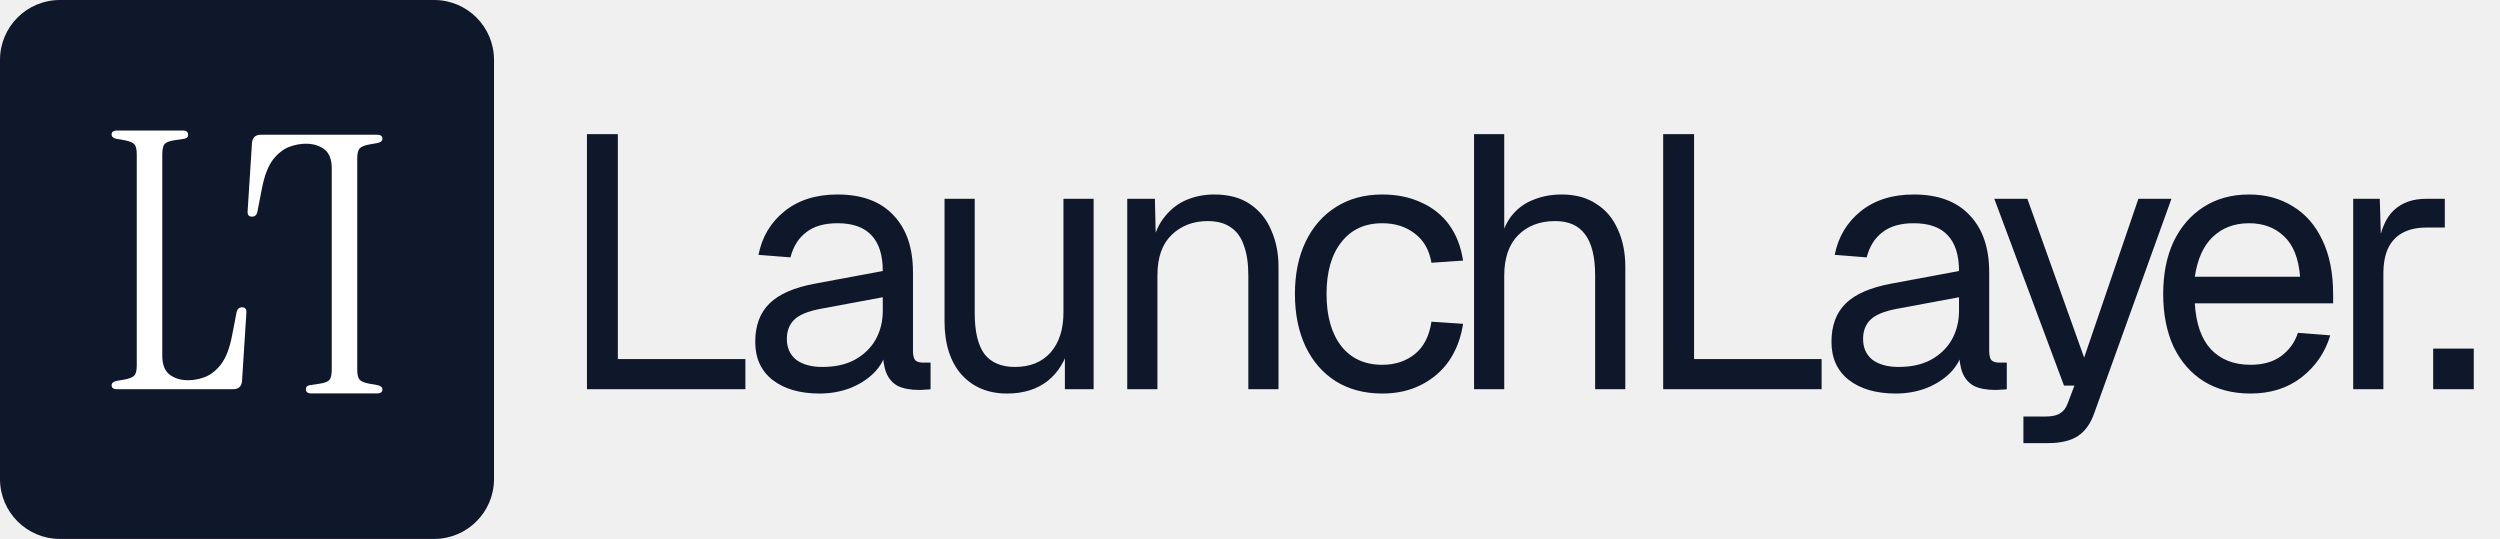
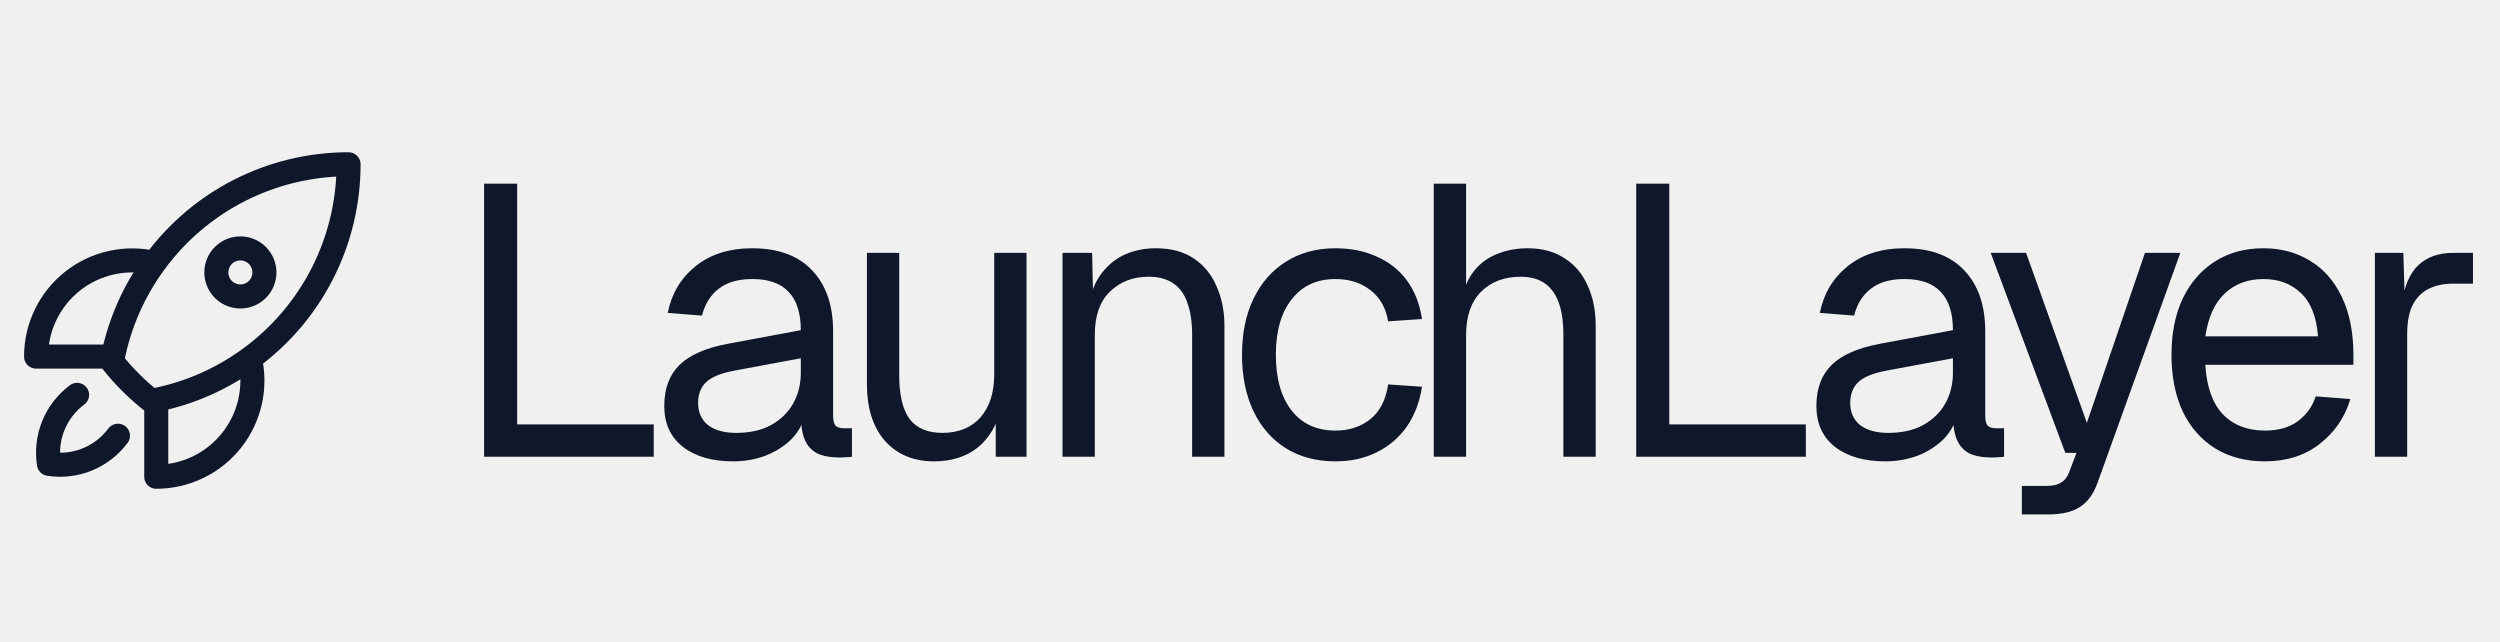
- <svg xmlns="http://www.w3.org/2000/svg" width="167" height="36" viewBox="0 0 167 36" fill="none">
-   <rect width="33" height="36" rx="4" fill="#0F172A" />
-   <path d="M7.816 26C7.576 26 7.456 25.912 7.456 25.736C7.456 25.592 7.56 25.496 7.768 25.448L8.32 25.352C8.656 25.288 8.872 25.2 8.968 25.088C9.08 24.976 9.136 24.752 9.136 24.416V10.304C9.136 9.968 9.08 9.744 8.968 9.632C8.872 9.52 8.656 9.432 8.32 9.368L7.768 9.272C7.56 9.224 7.456 9.128 7.456 8.984C7.456 8.808 7.576 8.72 7.816 8.72H12.208C12.448 8.72 12.568 8.816 12.568 9.008C12.568 9.152 12.48 9.24 12.304 9.272L11.656 9.368C11.32 9.416 11.096 9.504 10.984 9.632C10.888 9.76 10.84 9.992 10.84 10.328V23.768C10.84 24.344 11 24.76 11.32 25.016C11.656 25.272 12.072 25.4 12.568 25.4C12.936 25.4 13.312 25.328 13.696 25.184C14.096 25.024 14.456 24.736 14.776 24.32C15.096 23.888 15.336 23.264 15.496 22.448L15.808 20.84C15.856 20.632 15.976 20.528 16.168 20.528C16.392 20.528 16.488 20.664 16.456 20.936L16.168 25.448C16.136 25.816 15.936 26 15.568 26H7.816Z" fill="white" />
-   <path d="M25.184 9C25.424 9 25.544 9.088 25.544 9.264C25.544 9.408 25.44 9.504 25.232 9.552L24.68 9.648C24.344 9.712 24.128 9.8 24.032 9.912C23.92 10.024 23.864 10.248 23.864 10.584L23.864 24.696C23.864 25.032 23.92 25.256 24.032 25.368C24.128 25.48 24.344 25.568 24.68 25.632L25.232 25.728C25.44 25.776 25.544 25.872 25.544 26.016C25.544 26.192 25.424 26.28 25.184 26.28H20.792C20.552 26.28 20.432 26.184 20.432 25.992C20.432 25.848 20.52 25.76 20.696 25.728L21.344 25.632C21.68 25.584 21.904 25.496 22.016 25.368C22.112 25.24 22.16 25.008 22.16 24.672L22.16 11.232C22.16 10.656 22 10.24 21.68 9.984C21.344 9.728 20.928 9.6 20.432 9.6C20.064 9.6 19.688 9.672 19.304 9.816C18.904 9.976 18.544 10.264 18.224 10.68C17.904 11.112 17.664 11.736 17.504 12.552L17.192 14.16C17.144 14.368 17.024 14.472 16.832 14.472C16.608 14.472 16.512 14.336 16.544 14.064L16.832 9.552C16.864 9.184 17.064 9 17.432 9H25.184Z" fill="white" />
-   <path d="M39.208 26V8.96H41.272V25.04L40.24 23.984H49.792V26H39.208ZM54.746 26.288C53.434 26.288 52.386 25.984 51.602 25.376C50.834 24.768 50.45 23.92 50.45 22.832C50.45 21.744 50.77 20.888 51.41 20.264C52.05 19.64 53.066 19.2 54.458 18.944L58.97 18.104C58.97 17.032 58.714 16.232 58.202 15.704C57.706 15.176 56.954 14.912 55.946 14.912C55.066 14.912 54.37 15.112 53.858 15.512C53.346 15.896 52.994 16.456 52.802 17.192L50.666 17.024C50.906 15.824 51.482 14.856 52.394 14.12C53.322 13.368 54.506 12.992 55.946 12.992C57.578 12.992 58.826 13.456 59.69 14.384C60.554 15.296 60.986 16.56 60.986 18.176V23.432C60.986 23.72 61.034 23.928 61.13 24.056C61.242 24.168 61.418 24.224 61.658 24.224H62.162V26C62.098 26.016 61.994 26.024 61.85 26.024C61.706 26.04 61.554 26.048 61.394 26.048C60.818 26.048 60.346 25.96 59.978 25.784C59.626 25.592 59.37 25.304 59.21 24.92C59.05 24.52 58.97 24 58.97 23.36L59.21 23.408C59.098 23.952 58.826 24.448 58.394 24.896C57.962 25.328 57.426 25.672 56.786 25.928C56.146 26.168 55.466 26.288 54.746 26.288ZM54.938 24.512C55.786 24.512 56.506 24.352 57.098 24.032C57.706 23.696 58.17 23.248 58.49 22.688C58.81 22.112 58.97 21.472 58.97 20.768V19.856L54.842 20.624C53.978 20.784 53.378 21.032 53.042 21.368C52.722 21.688 52.562 22.112 52.562 22.64C52.562 23.232 52.77 23.696 53.186 24.032C53.618 24.352 54.202 24.512 54.938 24.512ZM67.271 26.288C66.007 26.288 64.991 25.864 64.223 25.016C63.471 24.152 63.095 22.968 63.095 21.464V13.28H65.111V20.912C65.111 22.144 65.327 23.056 65.759 23.648C66.207 24.224 66.887 24.512 67.799 24.512C68.807 24.512 69.599 24.192 70.175 23.552C70.751 22.896 71.039 22 71.039 20.864V13.28H73.055V26H71.135V22.856L71.447 23.024C71.191 24.064 70.703 24.872 69.983 25.448C69.263 26.008 68.359 26.288 67.271 26.288ZM75.3 26V13.28H77.148L77.22 16.52L76.98 16.304C77.14 15.552 77.42 14.936 77.82 14.456C78.22 13.96 78.7 13.592 79.26 13.352C79.836 13.112 80.452 12.992 81.108 12.992C82.084 12.992 82.884 13.208 83.508 13.64C84.148 14.072 84.62 14.656 84.924 15.392C85.244 16.112 85.404 16.92 85.404 17.816V26H83.388V18.392C83.388 17.608 83.292 16.952 83.1 16.424C82.924 15.88 82.636 15.472 82.236 15.2C81.836 14.912 81.316 14.768 80.676 14.768C79.7 14.768 78.892 15.08 78.252 15.704C77.628 16.312 77.316 17.208 77.316 18.392V26H75.3ZM92.333 26.288C91.149 26.288 90.117 26.016 89.237 25.472C88.373 24.928 87.701 24.16 87.221 23.168C86.741 22.16 86.501 20.984 86.501 19.64C86.501 18.296 86.741 17.128 87.221 16.136C87.701 15.144 88.373 14.376 89.237 13.832C90.117 13.272 91.149 12.992 92.333 12.992C93.309 12.992 94.173 13.168 94.925 13.52C95.693 13.856 96.317 14.352 96.797 15.008C97.277 15.664 97.589 16.464 97.733 17.408L95.621 17.552C95.477 16.704 95.109 16.056 94.517 15.608C93.925 15.144 93.197 14.912 92.333 14.912C91.165 14.912 90.253 15.336 89.597 16.184C88.941 17.016 88.613 18.168 88.613 19.64C88.613 21.112 88.941 22.272 89.597 23.12C90.253 23.952 91.165 24.368 92.333 24.368C93.197 24.368 93.925 24.128 94.517 23.648C95.109 23.168 95.477 22.448 95.621 21.488L97.733 21.632C97.589 22.576 97.277 23.4 96.797 24.104C96.317 24.792 95.693 25.328 94.925 25.712C94.173 26.096 93.309 26.288 92.333 26.288ZM98.467 26V8.96H100.483V16.088L100.243 16.04C100.403 15.336 100.675 14.76 101.059 14.312C101.443 13.864 101.915 13.536 102.475 13.328C103.035 13.104 103.651 12.992 104.323 12.992C105.235 12.992 106.003 13.2 106.627 13.616C107.267 14.016 107.747 14.584 108.067 15.32C108.403 16.04 108.571 16.872 108.571 17.816V26H106.555V18.392C106.555 17.16 106.331 16.248 105.883 15.656C105.451 15.064 104.787 14.768 103.891 14.768C102.867 14.768 102.043 15.08 101.419 15.704C100.795 16.328 100.483 17.232 100.483 18.416V26H98.467ZM111.1 26V8.96H113.164V25.04L112.132 23.984H121.684V26H111.1ZM126.638 26.288C125.326 26.288 124.278 25.984 123.494 25.376C122.726 24.768 122.342 23.92 122.342 22.832C122.342 21.744 122.662 20.888 123.302 20.264C123.942 19.64 124.958 19.2 126.35 18.944L130.862 18.104C130.862 17.032 130.606 16.232 130.094 15.704C129.598 15.176 128.846 14.912 127.838 14.912C126.958 14.912 126.262 15.112 125.75 15.512C125.238 15.896 124.886 16.456 124.694 17.192L122.558 17.024C122.798 15.824 123.374 14.856 124.286 14.12C125.214 13.368 126.398 12.992 127.838 12.992C129.47 12.992 130.718 13.456 131.582 14.384C132.446 15.296 132.878 16.56 132.878 18.176V23.432C132.878 23.72 132.926 23.928 133.022 24.056C133.134 24.168 133.31 24.224 133.55 24.224H134.054V26C133.99 26.016 133.886 26.024 133.742 26.024C133.598 26.04 133.446 26.048 133.286 26.048C132.71 26.048 132.238 25.96 131.87 25.784C131.518 25.592 131.262 25.304 131.102 24.92C130.942 24.52 130.862 24 130.862 23.36L131.102 23.408C130.99 23.952 130.718 24.448 130.286 24.896C129.854 25.328 129.318 25.672 128.678 25.928C128.038 26.168 127.358 26.288 126.638 26.288ZM126.83 24.512C127.678 24.512 128.398 24.352 128.99 24.032C129.598 23.696 130.062 23.248 130.382 22.688C130.702 22.112 130.862 21.472 130.862 20.768V19.856L126.734 20.624C125.87 20.784 125.27 21.032 124.934 21.368C124.614 21.688 124.454 22.112 124.454 22.64C124.454 23.232 124.662 23.696 125.078 24.032C125.51 24.352 126.094 24.512 126.83 24.512ZM135.164 29.6V27.824H136.628C137.076 27.824 137.404 27.752 137.612 27.608C137.836 27.48 138.004 27.264 138.116 26.96L138.572 25.76H137.876L133.22 13.28H135.428L139.22 23.888L142.844 13.28H145.052L139.892 27.608C139.652 28.296 139.292 28.8 138.812 29.12C138.332 29.44 137.668 29.6 136.82 29.6H135.164ZM150.333 26.288C149.133 26.288 148.093 26.016 147.213 25.472C146.349 24.928 145.677 24.16 145.197 23.168C144.733 22.16 144.501 20.984 144.501 19.64C144.501 18.296 144.733 17.128 145.197 16.136C145.677 15.144 146.341 14.376 147.189 13.832C148.053 13.272 149.069 12.992 150.237 12.992C151.341 12.992 152.317 13.256 153.165 13.784C154.013 14.296 154.669 15.048 155.133 16.04C155.613 17.032 155.853 18.24 155.853 19.664V20.264H146.613C146.693 21.624 147.053 22.648 147.693 23.336C148.349 24.024 149.229 24.368 150.333 24.368C151.165 24.368 151.845 24.176 152.373 23.792C152.917 23.392 153.293 22.872 153.501 22.232L155.661 22.4C155.325 23.536 154.685 24.472 153.741 25.208C152.813 25.928 151.677 26.288 150.333 26.288ZM146.613 18.488H153.645C153.549 17.256 153.189 16.352 152.565 15.776C151.957 15.2 151.181 14.912 150.237 14.912C149.261 14.912 148.453 15.216 147.813 15.824C147.189 16.416 146.789 17.304 146.613 18.488ZM157.193 26V13.28H158.969L159.065 16.496L158.873 16.424C159.033 15.336 159.377 14.544 159.905 14.048C160.449 13.536 161.169 13.28 162.065 13.28H163.313V15.2H162.089C161.449 15.2 160.913 15.32 160.481 15.56C160.065 15.784 159.745 16.128 159.521 16.592C159.313 17.04 159.209 17.616 159.209 18.32V26H157.193ZM162.536 26V23.288H165.248V26H162.536Z" fill="#0F172A" />
+ <svg xmlns="http://www.w3.org/2000/svg" width="156" height="40" viewBox="0 0 156 40" fill="none">
+   <path d="M15.59 22.37C15.798 23.251 15.804 24.168 15.608 25.052C15.412 25.935 15.018 26.763 14.456 27.473C13.894 28.183 13.179 28.757 12.364 29.151C11.549 29.545 10.655 29.75 9.75 29.75V24.95M15.59 22.37C17.5 20.979 19.054 19.155 20.124 17.049C21.195 14.943 21.752 12.613 21.75 10.25C19.387 10.248 17.058 10.806 14.951 11.876C12.845 12.947 11.022 14.5 9.631 16.41M15.59 22.37C13.852 23.641 11.86 24.521 9.75 24.95M9.75 24.95C9.647 24.971 9.543 24.991 9.439 25.01C8.532 24.291 7.71 23.469 6.991 22.562C7.01 22.458 7.029 22.354 7.05 22.25M9.631 16.41C8.75 16.202 7.833 16.195 6.949 16.392C6.065 16.588 5.237 16.982 4.527 17.544C3.817 18.105 3.243 18.821 2.849 19.636C2.455 20.451 2.25 21.345 2.25 22.25H7.05M9.631 16.41C8.36 18.148 7.479 20.14 7.05 22.25M4.811 24.64C4.153 25.129 3.642 25.789 3.332 26.548C3.022 27.307 2.926 28.136 3.054 28.946C3.864 29.074 4.693 28.977 5.452 28.668C6.211 28.358 6.871 27.846 7.36 27.188M16.5 17C16.5 17.398 16.342 17.779 16.061 18.061C15.779 18.342 15.398 18.5 15 18.5C14.602 18.5 14.221 18.342 13.939 18.061C13.658 17.779 13.5 17.398 13.5 17C13.5 16.602 13.658 16.221 13.939 15.939C14.221 15.658 14.602 15.5 15 15.5C15.398 15.5 15.779 15.658 16.061 15.939C16.342 16.221 16.5 16.602 16.5 17Z" stroke="#0F172A" stroke-width="1.5" stroke-linecap="round" stroke-linejoin="round" />
+   <path d="M30.208 28.5V11.46H32.272V27.54L31.24 26.484H40.792V28.5H30.208ZM45.746 28.788C44.434 28.788 43.386 28.484 42.602 27.876C41.834 27.268 41.45 26.42 41.45 25.332C41.45 24.244 41.77 23.388 42.41 22.764C43.05 22.14 44.066 21.7 45.458 21.444L49.97 20.604C49.97 19.532 49.714 18.732 49.202 18.204C48.706 17.676 47.954 17.412 46.946 17.412C46.066 17.412 45.37 17.612 44.858 18.012C44.346 18.396 43.994 18.956 43.802 19.692L41.666 19.524C41.906 18.324 42.482 17.356 43.394 16.62C44.322 15.868 45.506 15.492 46.946 15.492C48.578 15.492 49.826 15.956 50.69 16.884C51.554 17.796 51.986 19.06 51.986 20.676V25.932C51.986 26.22 52.034 26.428 52.13 26.556C52.242 26.668 52.418 26.724 52.658 26.724H53.162V28.5C53.098 28.516 52.994 28.524 52.85 28.524C52.706 28.54 52.554 28.548 52.394 28.548C51.818 28.548 51.346 28.46 50.978 28.284C50.626 28.092 50.37 27.804 50.21 27.42C50.05 27.02 49.97 26.5 49.97 25.86L50.21 25.908C50.098 26.452 49.826 26.948 49.394 27.396C48.962 27.828 48.426 28.172 47.786 28.428C47.146 28.668 46.466 28.788 45.746 28.788ZM45.938 27.012C46.786 27.012 47.506 26.852 48.098 26.532C48.706 26.196 49.17 25.748 49.49 25.188C49.81 24.612 49.97 23.972 49.97 23.268V22.356L45.842 23.124C44.978 23.284 44.378 23.532 44.042 23.868C43.722 24.188 43.562 24.612 43.562 25.14C43.562 25.732 43.77 26.196 44.186 26.532C44.618 26.852 45.202 27.012 45.938 27.012ZM58.271 28.788C57.007 28.788 55.991 28.364 55.223 27.516C54.471 26.652 54.095 25.468 54.095 23.964V15.78H56.111V23.412C56.111 24.644 56.327 25.556 56.759 26.148C57.207 26.724 57.887 27.012 58.799 27.012C59.807 27.012 60.599 26.692 61.175 26.052C61.751 25.396 62.039 24.5 62.039 23.364V15.78H64.055V28.5H62.135V25.356L62.447 25.524C62.191 26.564 61.703 27.372 60.983 27.948C60.263 28.508 59.359 28.788 58.271 28.788ZM66.3 28.5V15.78H68.148L68.22 19.02L67.98 18.804C68.14 18.052 68.42 17.436 68.82 16.956C69.22 16.46 69.7 16.092 70.26 15.852C70.836 15.612 71.452 15.492 72.108 15.492C73.084 15.492 73.884 15.708 74.508 16.14C75.148 16.572 75.62 17.156 75.924 17.892C76.244 18.612 76.404 19.42 76.404 20.316V28.5H74.388V20.892C74.388 20.108 74.292 19.452 74.1 18.924C73.924 18.38 73.636 17.972 73.236 17.7C72.836 17.412 72.316 17.268 71.676 17.268C70.7 17.268 69.892 17.58 69.252 18.204C68.628 18.812 68.316 19.708 68.316 20.892V28.5H66.3ZM83.333 28.788C82.149 28.788 81.117 28.516 80.237 27.972C79.373 27.428 78.701 26.66 78.221 25.668C77.741 24.66 77.501 23.484 77.501 22.14C77.501 20.796 77.741 19.628 78.221 18.636C78.701 17.644 79.373 16.876 80.237 16.332C81.117 15.772 82.149 15.492 83.333 15.492C84.309 15.492 85.173 15.668 85.925 16.02C86.693 16.356 87.317 16.852 87.797 17.508C88.277 18.164 88.589 18.964 88.733 19.908L86.621 20.052C86.477 19.204 86.109 18.556 85.517 18.108C84.925 17.644 84.197 17.412 83.333 17.412C82.165 17.412 81.253 17.836 80.597 18.684C79.941 19.516 79.613 20.668 79.613 22.14C79.613 23.612 79.941 24.772 80.597 25.62C81.253 26.452 82.165 26.868 83.333 26.868C84.197 26.868 84.925 26.628 85.517 26.148C86.109 25.668 86.477 24.948 86.621 23.988L88.733 24.132C88.589 25.076 88.277 25.9 87.797 26.604C87.317 27.292 86.693 27.828 85.925 28.212C85.173 28.596 84.309 28.788 83.333 28.788ZM89.467 28.5V11.46H91.483V18.588L91.243 18.54C91.403 17.836 91.675 17.26 92.059 16.812C92.443 16.364 92.915 16.036 93.475 15.828C94.035 15.604 94.651 15.492 95.323 15.492C96.235 15.492 97.003 15.7 97.627 16.116C98.267 16.516 98.747 17.084 99.067 17.82C99.403 18.54 99.571 19.372 99.571 20.316V28.5H97.555V20.892C97.555 19.66 97.331 18.748 96.883 18.156C96.451 17.564 95.787 17.268 94.891 17.268C93.867 17.268 93.043 17.58 92.419 18.204C91.795 18.828 91.483 19.732 91.483 20.916V28.5H89.467ZM102.1 28.5V11.46H104.164V27.54L103.132 26.484H112.684V28.5H102.1ZM117.638 28.788C116.326 28.788 115.278 28.484 114.494 27.876C113.726 27.268 113.342 26.42 113.342 25.332C113.342 24.244 113.662 23.388 114.302 22.764C114.942 22.14 115.958 21.7 117.35 21.444L121.862 20.604C121.862 19.532 121.606 18.732 121.094 18.204C120.598 17.676 119.846 17.412 118.838 17.412C117.958 17.412 117.262 17.612 116.75 18.012C116.238 18.396 115.886 18.956 115.694 19.692L113.558 19.524C113.798 18.324 114.374 17.356 115.286 16.62C116.214 15.868 117.398 15.492 118.838 15.492C120.47 15.492 121.718 15.956 122.582 16.884C123.446 17.796 123.878 19.06 123.878 20.676V25.932C123.878 26.22 123.926 26.428 124.022 26.556C124.134 26.668 124.31 26.724 124.55 26.724H125.054V28.5C124.99 28.516 124.886 28.524 124.742 28.524C124.598 28.54 124.446 28.548 124.286 28.548C123.71 28.548 123.238 28.46 122.87 28.284C122.518 28.092 122.262 27.804 122.102 27.42C121.942 27.02 121.862 26.5 121.862 25.86L122.102 25.908C121.99 26.452 121.718 26.948 121.286 27.396C120.854 27.828 120.318 28.172 119.678 28.428C119.038 28.668 118.358 28.788 117.638 28.788ZM117.83 27.012C118.678 27.012 119.398 26.852 119.99 26.532C120.598 26.196 121.062 25.748 121.382 25.188C121.702 24.612 121.862 23.972 121.862 23.268V22.356L117.734 23.124C116.87 23.284 116.27 23.532 115.934 23.868C115.614 24.188 115.454 24.612 115.454 25.14C115.454 25.732 115.662 26.196 116.078 26.532C116.51 26.852 117.094 27.012 117.83 27.012ZM126.164 32.1V30.324H127.628C128.076 30.324 128.404 30.252 128.612 30.108C128.836 29.98 129.004 29.764 129.116 29.46L129.572 28.26H128.876L124.22 15.78H126.428L130.22 26.388L133.844 15.78H136.052L130.892 30.108C130.652 30.796 130.292 31.3 129.812 31.62C129.332 31.94 128.668 32.1 127.82 32.1H126.164ZM141.333 28.788C140.133 28.788 139.093 28.516 138.213 27.972C137.349 27.428 136.677 26.66 136.197 25.668C135.733 24.66 135.501 23.484 135.501 22.14C135.501 20.796 135.733 19.628 136.197 18.636C136.677 17.644 137.341 16.876 138.189 16.332C139.053 15.772 140.069 15.492 141.237 15.492C142.341 15.492 143.317 15.756 144.165 16.284C145.013 16.796 145.669 17.548 146.133 18.54C146.613 19.532 146.853 20.74 146.853 22.164V22.764H137.613C137.693 24.124 138.053 25.148 138.693 25.836C139.349 26.524 140.229 26.868 141.333 26.868C142.165 26.868 142.845 26.676 143.373 26.292C143.917 25.892 144.293 25.372 144.501 24.732L146.661 24.9C146.325 26.036 145.685 26.972 144.741 27.708C143.813 28.428 142.677 28.788 141.333 28.788ZM137.613 20.988H144.645C144.549 19.756 144.189 18.852 143.565 18.276C142.957 17.7 142.181 17.412 141.237 17.412C140.261 17.412 139.453 17.716 138.813 18.324C138.189 18.916 137.789 19.804 137.613 20.988ZM148.193 28.5V15.78H149.969L150.065 18.996L149.873 18.924C150.033 17.836 150.377 17.044 150.905 16.548C151.449 16.036 152.169 15.78 153.065 15.78H154.313V17.7H153.089C152.449 17.7 151.913 17.82 151.481 18.06C151.065 18.284 150.745 18.628 150.521 19.092C150.313 19.54 150.209 20.116 150.209 20.82V28.5H148.193Z" fill="#0F172A" />
</svg>
